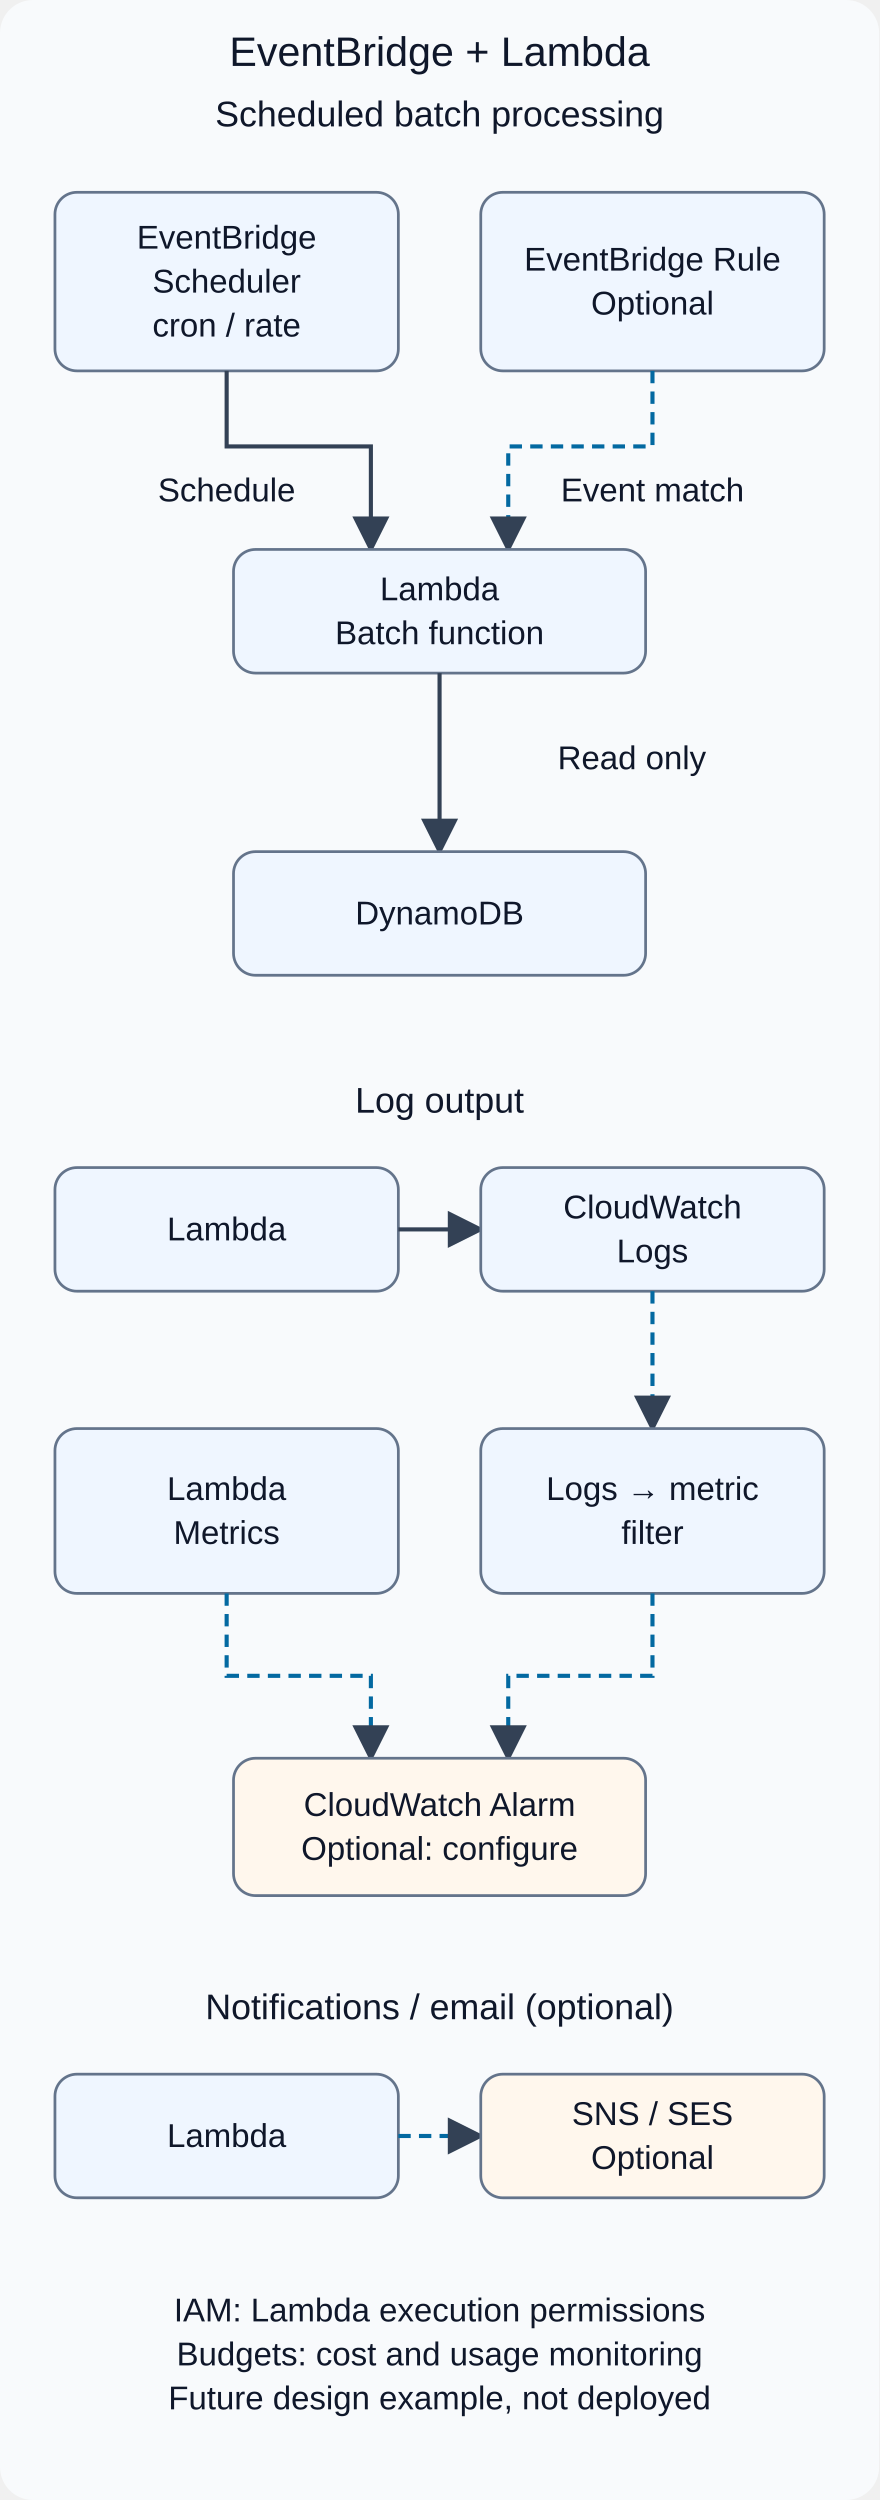
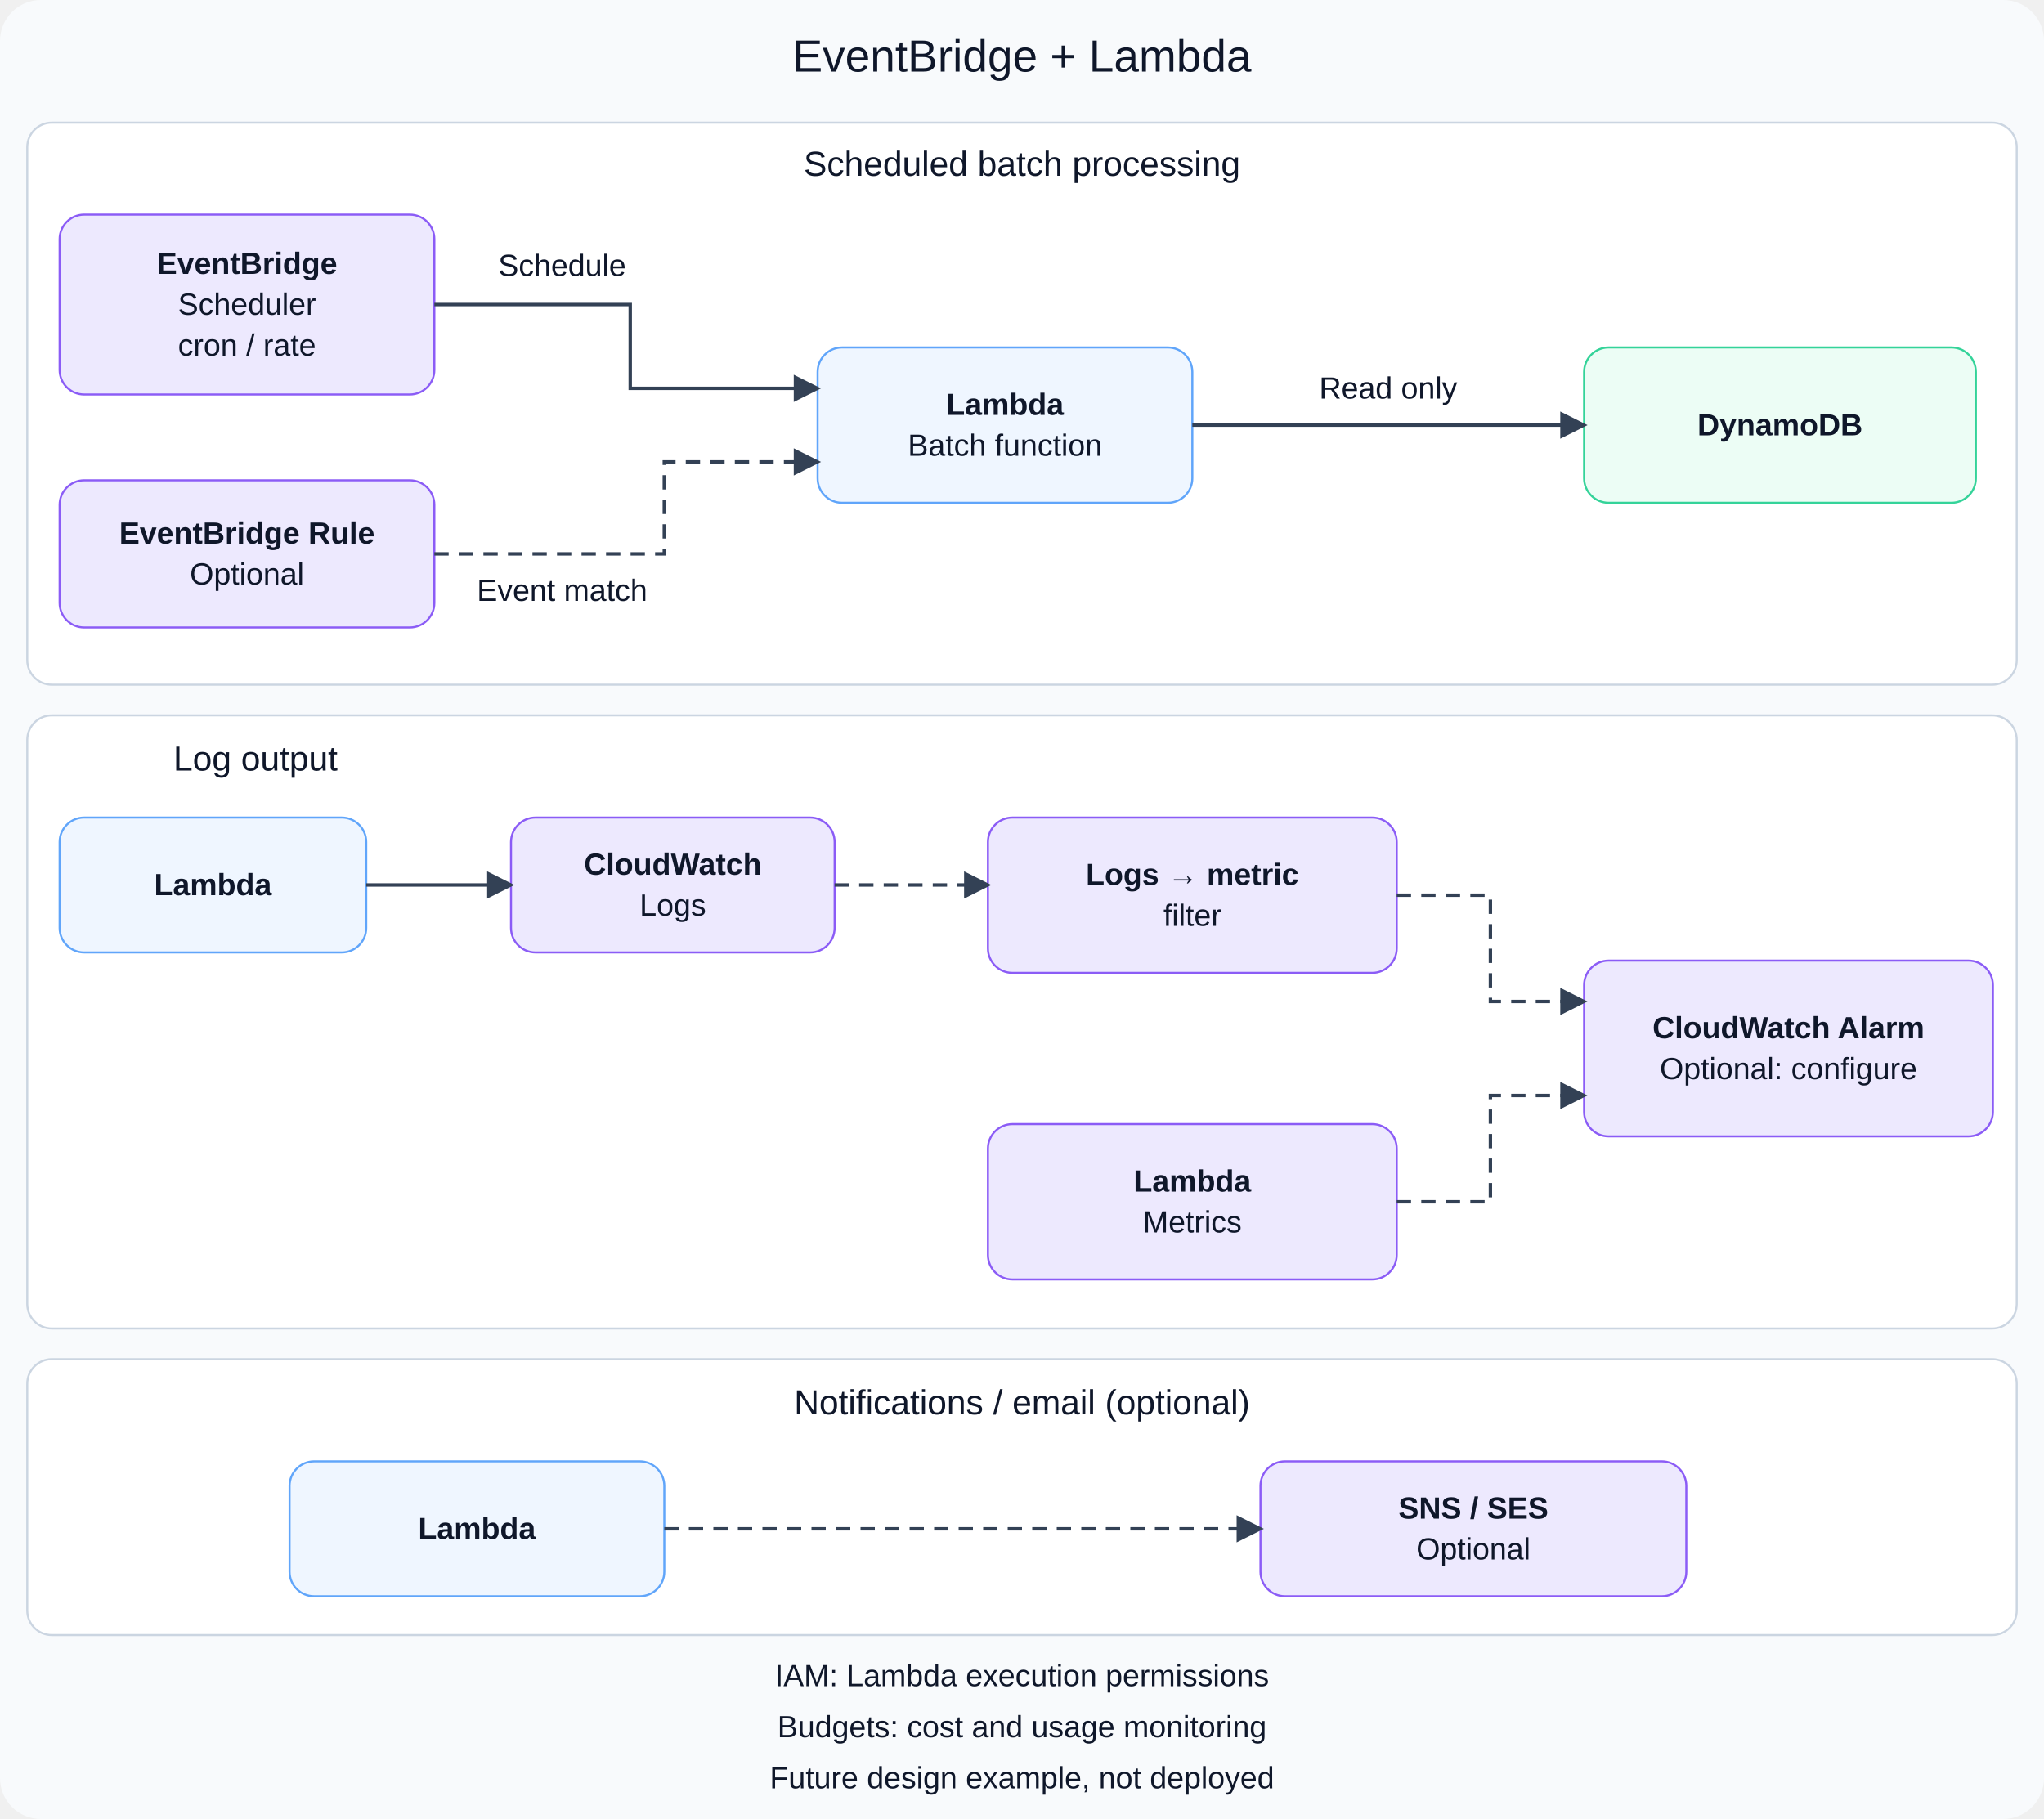
- <svg xmlns="http://www.w3.org/2000/svg" width="640" height="1820" viewBox="0 0 640 1820" role="img" aria-labelledby="title desc" xml:lang="en">
+ <svg xmlns="http://www.w3.org/2000/svg" width="1000" height="890" viewBox="0 0 1000 890" role="img" aria-labelledby="title desc" xml:lang="en">
  <defs>
-     <marker id="arrow" markerWidth="9" markerHeight="9" refX="8" refY="4.5" orient="auto">
-       <path d="M0 0 L9 4.5 L0 9 Z" fill="#334155" />
+     <marker id="arrow" markerWidth="8" markerHeight="8" refX="7" refY="4" orient="auto">
+       <path d="M0 0 L8 4 L0 8 Z" fill="#334155" />
    </marker>
  </defs>
-   <rect width="640" height="1820" rx="24" fill="#f8fafc" />
-   <g font-family="Arial, 'Yu Gothic', 'Microsoft JhengHei', sans-serif" fill="#0f172a">
-     <text x="320" y="48" text-anchor="middle" font-size="30">EventBridge + Lambda</text>
-     <text x="320" y="92" text-anchor="middle" font-size="26">Scheduled batch processing</text>
+   <rect width="1000" height="890" rx="20" fill="#f8fafc" />
+   <g font-family="Arial, 'Yu Gothic', 'Microsoft JhengHei', sans-serif" fill="#0f172a" font-size="15">
+     <text x="500" y="35" text-anchor="middle" font-size="22" font-weight="400">EventBridge + Lambda</text>
+     <rect x="13.333" y="60" width="973.333" height="275" rx="12" fill="#fff" stroke="#cbd5e1" />
+     <text x="500" y="86" text-anchor="middle" font-size="17" font-weight="400">Scheduled batch processing</text>
    <g id="scheduler">
-       <rect x="40" y="140" width="250" height="130" rx="16" fill="#eff6ff" stroke="#64748b" stroke-width="2" />
-       <text x="165" y="181" text-anchor="middle" font-size="24">EventBridge</text>
-       <text x="165" y="213" text-anchor="middle" font-size="24">Scheduler</text>
-       <text x="165" y="245" text-anchor="middle" font-size="24">cron / rate</text>
+       <rect x="29.167" y="105" width="183.333" height="88" rx="12" fill="#ede9fe" stroke="#8b5cf6" />
+       <text x="120.833" y="134.0" text-anchor="middle" font-size="15" font-weight="600">EventBridge</text>
+       <text x="120.833" y="154.0" text-anchor="middle" font-size="15" font-weight="400">Scheduler</text>
+       <text x="120.833" y="174.0" text-anchor="middle" font-size="15" font-weight="400">cron / rate</text>
    </g>
    <g id="rule">
-       <rect x="350" y="140" width="250" height="130" rx="16" fill="#eff6ff" stroke="#64748b" stroke-width="2" />
-       <text x="475" y="197" text-anchor="middle" font-size="24">EventBridge Rule</text>
-       <text x="475" y="229" text-anchor="middle" font-size="24">Optional</text>
+       <rect x="29.167" y="235" width="183.333" height="72" rx="12" fill="#ede9fe" stroke="#8b5cf6" />
+       <text x="120.833" y="266.0" text-anchor="middle" font-size="15" font-weight="600">EventBridge Rule</text>
+       <text x="120.833" y="286.0" text-anchor="middle" font-size="15" font-weight="400">Optional</text>
    </g>
-     <path d="M165 270 V325 H270 V400" fill="none" stroke="#334155" stroke-width="3" marker-end="url(#arrow)" />
-     <path d="M475 270 V325 H370 V400" fill="none" stroke="#0369a1" stroke-width="3" stroke-dasharray="9 6" marker-end="url(#arrow)" />
-     <text x="165" y="365" text-anchor="middle" font-size="24">Schedule</text>
-     <text x="475" y="365" text-anchor="middle" font-size="24">Event match</text>
    <g id="lambda">
-       <rect x="170" y="400" width="300" height="90" rx="16" fill="#eff6ff" stroke="#64748b" stroke-width="2" />
-       <text x="320" y="437" text-anchor="middle" font-size="24">Lambda</text>
-       <text x="320" y="469" text-anchor="middle" font-size="24">Batch function</text>
+       <rect x="400" y="170" width="183.333" height="76" rx="12" fill="#eff6ff" stroke="#60a5fa" />
+       <text x="491.667" y="203.0" text-anchor="middle" font-size="15" font-weight="600">Lambda</text>
+       <text x="491.667" y="223.0" text-anchor="middle" font-size="15" font-weight="400">Batch function</text>
    </g>
-     <path d="M320 490 V620" fill="none" stroke="#334155" stroke-width="3" marker-end="url(#arrow)" />
-     <text x="460" y="560" text-anchor="middle" font-size="24">Read only</text>
    <g id="dynamodb">
-       <rect x="170" y="620" width="300" height="90" rx="16" fill="#eff6ff" stroke="#64748b" stroke-width="2" />
-       <text x="320" y="673" text-anchor="middle" font-size="24">DynamoDB</text>
+       <rect x="775" y="170" width="191.667" height="76" rx="12" fill="#ecfdf5" stroke="#34d399" />
+       <text x="870.833" y="213.0" text-anchor="middle" font-size="15" font-weight="600">DynamoDB</text>
    </g>
-     <text x="320" y="810" text-anchor="middle" font-size="26">Log output</text>
+     <path data-from="scheduler" data-to="lambda" d="M212.5 149 H308.333 V190 H400" fill="none" stroke="#334155" stroke-width="1.667" marker-end="url(#arrow)" />
+     <path data-from="rule" data-to="lambda" d="M212.5 271 H325 V226 H400" fill="none" stroke="#334155" stroke-width="1.667" stroke-dasharray="7 5" marker-end="url(#arrow)" />
+     <text x="275" y="135" text-anchor="middle" font-size="15" font-weight="400">Schedule</text>
+     <text x="275" y="294" text-anchor="middle" font-size="15" font-weight="400">Event match</text>
+     <path data-from="lambda" data-to="dynamodb" d="M583.333 208 H775" fill="none" stroke="#334155" stroke-width="1.667" marker-end="url(#arrow)" />
+     <text x="679.167" y="195" text-anchor="middle" font-size="15" font-weight="400">Read only</text>
+     <rect x="13.333" y="350" width="973.333" height="300" rx="12" fill="#fff" stroke="#cbd5e1" />
+     <text x="125" y="377" text-anchor="middle" font-size="17" font-weight="400">Log output</text>
    <g id="logging-lambda">
-       <rect x="40" y="850" width="250" height="90" rx="16" fill="#eff6ff" stroke="#64748b" stroke-width="2" />
-       <text x="165" y="903" text-anchor="middle" font-size="24">Lambda</text>
+       <rect x="29.167" y="400" width="150" height="66" rx="12" fill="#eff6ff" stroke="#60a5fa" />
+       <text x="104.167" y="438.0" text-anchor="middle" font-size="15" font-weight="600">Lambda</text>
    </g>
-     <path d="M290 895 H350" fill="none" stroke="#334155" stroke-width="3" marker-end="url(#arrow)" />
    <g id="logs">
-       <rect x="350" y="850" width="250" height="90" rx="16" fill="#eff6ff" stroke="#64748b" stroke-width="2" />
-       <text x="475" y="887" text-anchor="middle" font-size="24">CloudWatch</text>
-       <text x="475" y="919" text-anchor="middle" font-size="24">Logs</text>
+       <rect x="250" y="400" width="158.333" height="66" rx="12" fill="#ede9fe" stroke="#8b5cf6" />
+       <text x="329.167" y="428.0" text-anchor="middle" font-size="15" font-weight="600">CloudWatch</text>
+       <text x="329.167" y="448.0" text-anchor="middle" font-size="15" font-weight="400">Logs</text>
+     </g>
+     <g id="log-metrics">
+       <rect x="483.333" y="400" width="200" height="76" rx="12" fill="#ede9fe" stroke="#8b5cf6" />
+       <text x="583.333" y="433.0" text-anchor="middle" font-size="15" font-weight="600">Logs → metric</text>
+       <text x="583.333" y="453.0" text-anchor="middle" font-size="15" font-weight="400">filter</text>
    </g>
    <g id="lambda-metrics">
-       <rect x="40" y="1040" width="250" height="120" rx="16" fill="#eff6ff" stroke="#64748b" stroke-width="2" />
-       <text x="165" y="1092" text-anchor="middle" font-size="24">Lambda</text>
-       <text x="165" y="1124" text-anchor="middle" font-size="24">Metrics</text>
+       <rect x="483.333" y="550" width="200" height="76" rx="12" fill="#ede9fe" stroke="#8b5cf6" />
+       <text x="583.333" y="583.0" text-anchor="middle" font-size="15" font-weight="600">Lambda</text>
+       <text x="583.333" y="603.0" text-anchor="middle" font-size="15" font-weight="400">Metrics</text>
    </g>
-     <path d="M475 940 V1040" fill="none" stroke="#0369a1" stroke-width="3" stroke-dasharray="9 6" marker-end="url(#arrow)" />
-     <g id="log-metrics">
-       <rect x="350" y="1040" width="250" height="120" rx="16" fill="#eff6ff" stroke="#64748b" stroke-width="2" />
-       <text x="475" y="1092" text-anchor="middle" font-size="24">Logs → metric</text>
-       <text x="475" y="1124" text-anchor="middle" font-size="24">filter</text>
+     <g id="alarm">
+       <rect x="775" y="470" width="200" height="86" rx="12" fill="#ede9fe" stroke="#8b5cf6" />
+       <text x="875" y="508.0" text-anchor="middle" font-size="15" font-weight="600">CloudWatch Alarm</text>
+       <text x="875" y="528.0" text-anchor="middle" font-size="15" font-weight="400">Optional: configure</text>
    </g>
-     <path d="M165 1160 V1220 H270 V1280" fill="none" stroke="#0369a1" stroke-width="3" stroke-dasharray="9 6" marker-end="url(#arrow)" />
-     <path d="M475 1160 V1220 H370 V1280" fill="none" stroke="#0369a1" stroke-width="3" stroke-dasharray="9 6" marker-end="url(#arrow)" />
-     <g id="alarm">
-       <rect x="170" y="1280" width="300" height="100" rx="16" fill="#fff7ed" stroke="#64748b" stroke-width="2" />
-       <text x="320" y="1322" text-anchor="middle" font-size="24">CloudWatch Alarm</text>
-       <text x="320" y="1354" text-anchor="middle" font-size="24">Optional: configure</text>
+     <path data-from="logging-lambda" data-to="logs" d="M179.167 433 H250" fill="none" stroke="#334155" stroke-width="1.667" marker-end="url(#arrow)" />
+     <path data-from="logs" data-to="log-metrics" d="M408.333 433 H483.333" fill="none" stroke="#334155" stroke-width="1.667" stroke-dasharray="7 5" marker-end="url(#arrow)" />
+     <path data-from="log-metrics" data-to="alarm" d="M683.333 438 H729.167 V490 H775" fill="none" stroke="#334155" stroke-width="1.667" stroke-dasharray="7 5" marker-end="url(#arrow)" />
+     <path data-from="lambda-metrics" data-to="alarm" d="M683.333 588 H729.167 V536 H775" fill="none" stroke="#334155" stroke-width="1.667" stroke-dasharray="7 5" marker-end="url(#arrow)" />
+     <rect x="13.333" y="665" width="973.333" height="135" rx="12" fill="#fff" stroke="#cbd5e1" />
+     <text x="500" y="692" text-anchor="middle" font-size="17" font-weight="400">Notifications / email (optional)</text>
+     <g id="notifying-lambda">
+       <rect x="141.667" y="715" width="183.333" height="66" rx="12" fill="#eff6ff" stroke="#60a5fa" />
+       <text x="233.333" y="753.0" text-anchor="middle" font-size="15" font-weight="600">Lambda</text>
    </g>
-     <text x="320" y="1470" text-anchor="middle" font-size="26">Notifications / email (optional)</text>
-     <g id="notifying-lambda">
-       <rect x="40" y="1510" width="250" height="90" rx="16" fill="#eff6ff" stroke="#64748b" stroke-width="2" />
-       <text x="165" y="1563" text-anchor="middle" font-size="24">Lambda</text>
+     <g id="destinations">
+       <rect x="616.667" y="715" width="208.333" height="66" rx="12" fill="#ede9fe" stroke="#8b5cf6" />
+       <text x="720.833" y="743.0" text-anchor="middle" font-size="15" font-weight="600">SNS / SES</text>
+       <text x="720.833" y="763.0" text-anchor="middle" font-size="15" font-weight="400">Optional</text>
    </g>
-     <path d="M290 1555 H350" fill="none" stroke="#0369a1" stroke-width="3" stroke-dasharray="9 6" marker-end="url(#arrow)" />
-     <g id="destinations">
-       <rect x="350" y="1510" width="250" height="90" rx="16" fill="#fff7ed" stroke="#64748b" stroke-width="2" />
-       <text x="475" y="1547" text-anchor="middle" font-size="24">SNS / SES</text>
-       <text x="475" y="1579" text-anchor="middle" font-size="24">Optional</text>
-     </g>
-     <text x="320" y="1690" text-anchor="middle" font-size="24">IAM: Lambda execution permissions</text>
-     <text x="320" y="1722" text-anchor="middle" font-size="24">Budgets: cost and usage monitoring</text>
-     <text x="320" y="1754" text-anchor="middle" font-size="24">Future design example, not deployed</text>
+     <path data-from="notifying-lambda" data-to="destinations" d="M325 748 H616.667" fill="none" stroke="#334155" stroke-width="1.667" stroke-dasharray="7 5" marker-end="url(#arrow)" />
+     <text x="500" y="825" text-anchor="middle" font-size="15" font-weight="400">IAM: Lambda execution permissions</text>
+     <text x="500" y="850" text-anchor="middle" font-size="15" font-weight="400">Budgets: cost and usage monitoring</text>
+     <text x="500" y="875" text-anchor="middle" font-size="15" font-weight="400">Future design example, not deployed</text>
  </g>
</svg>
